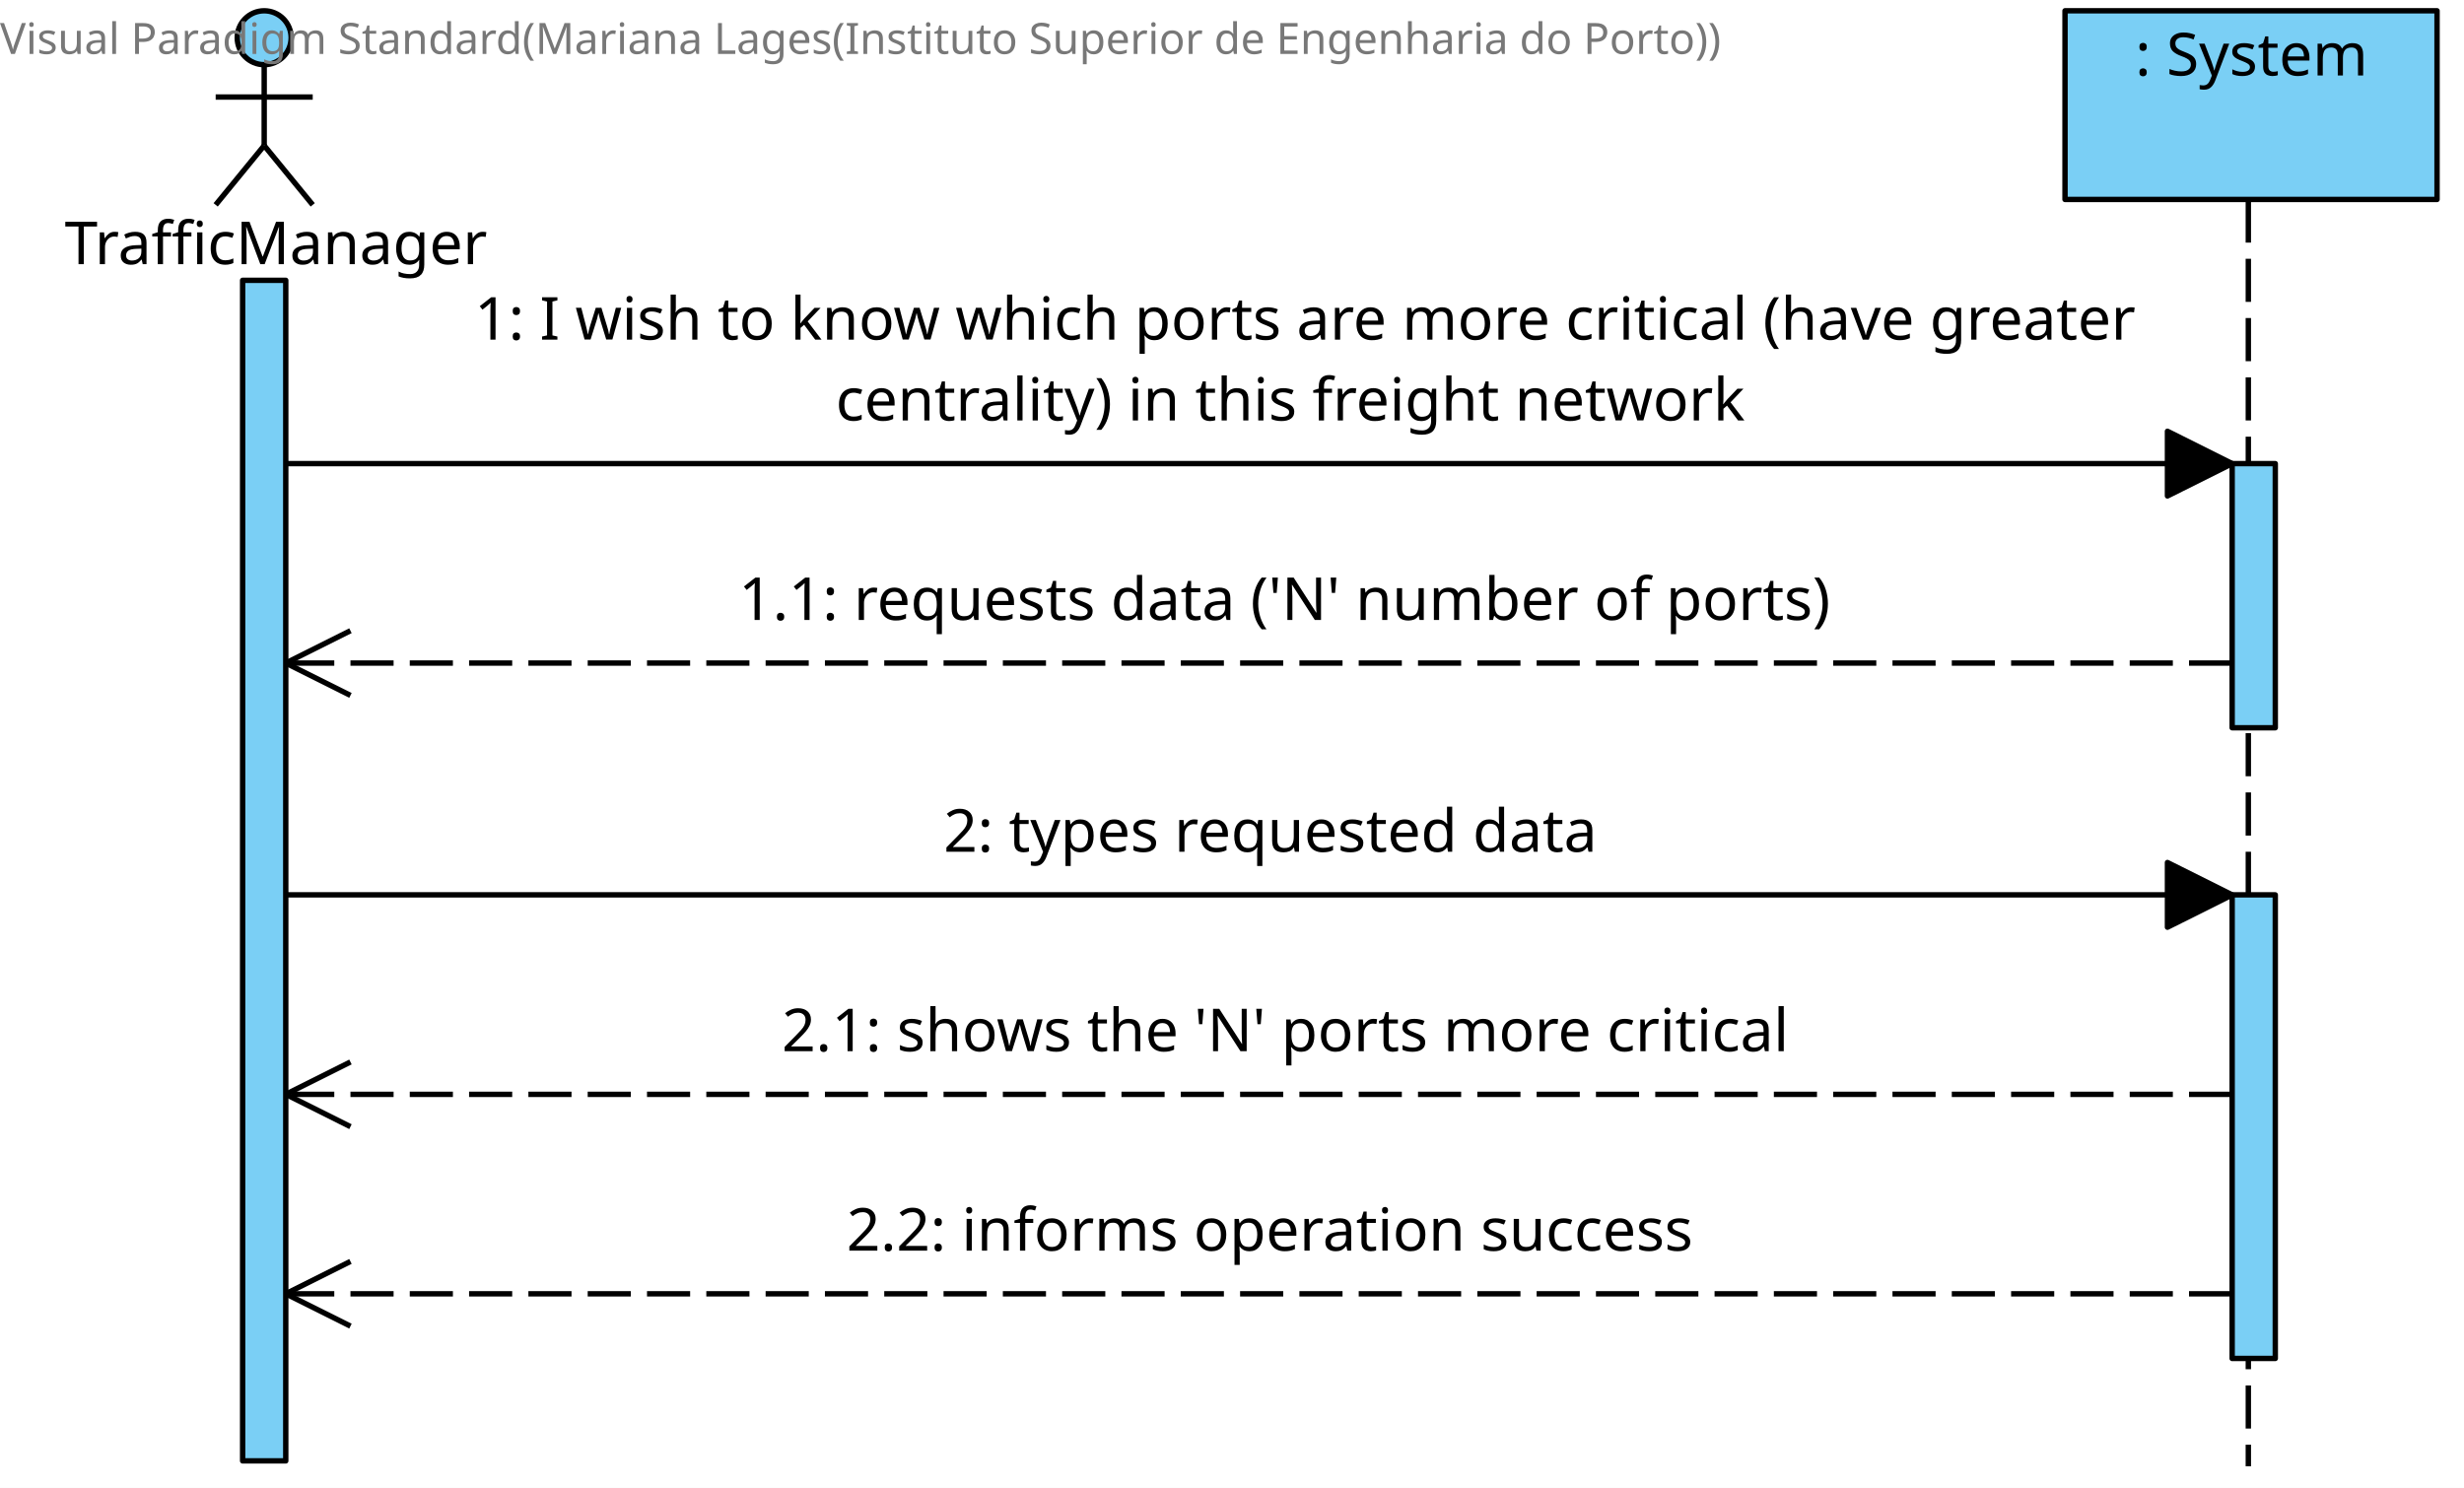
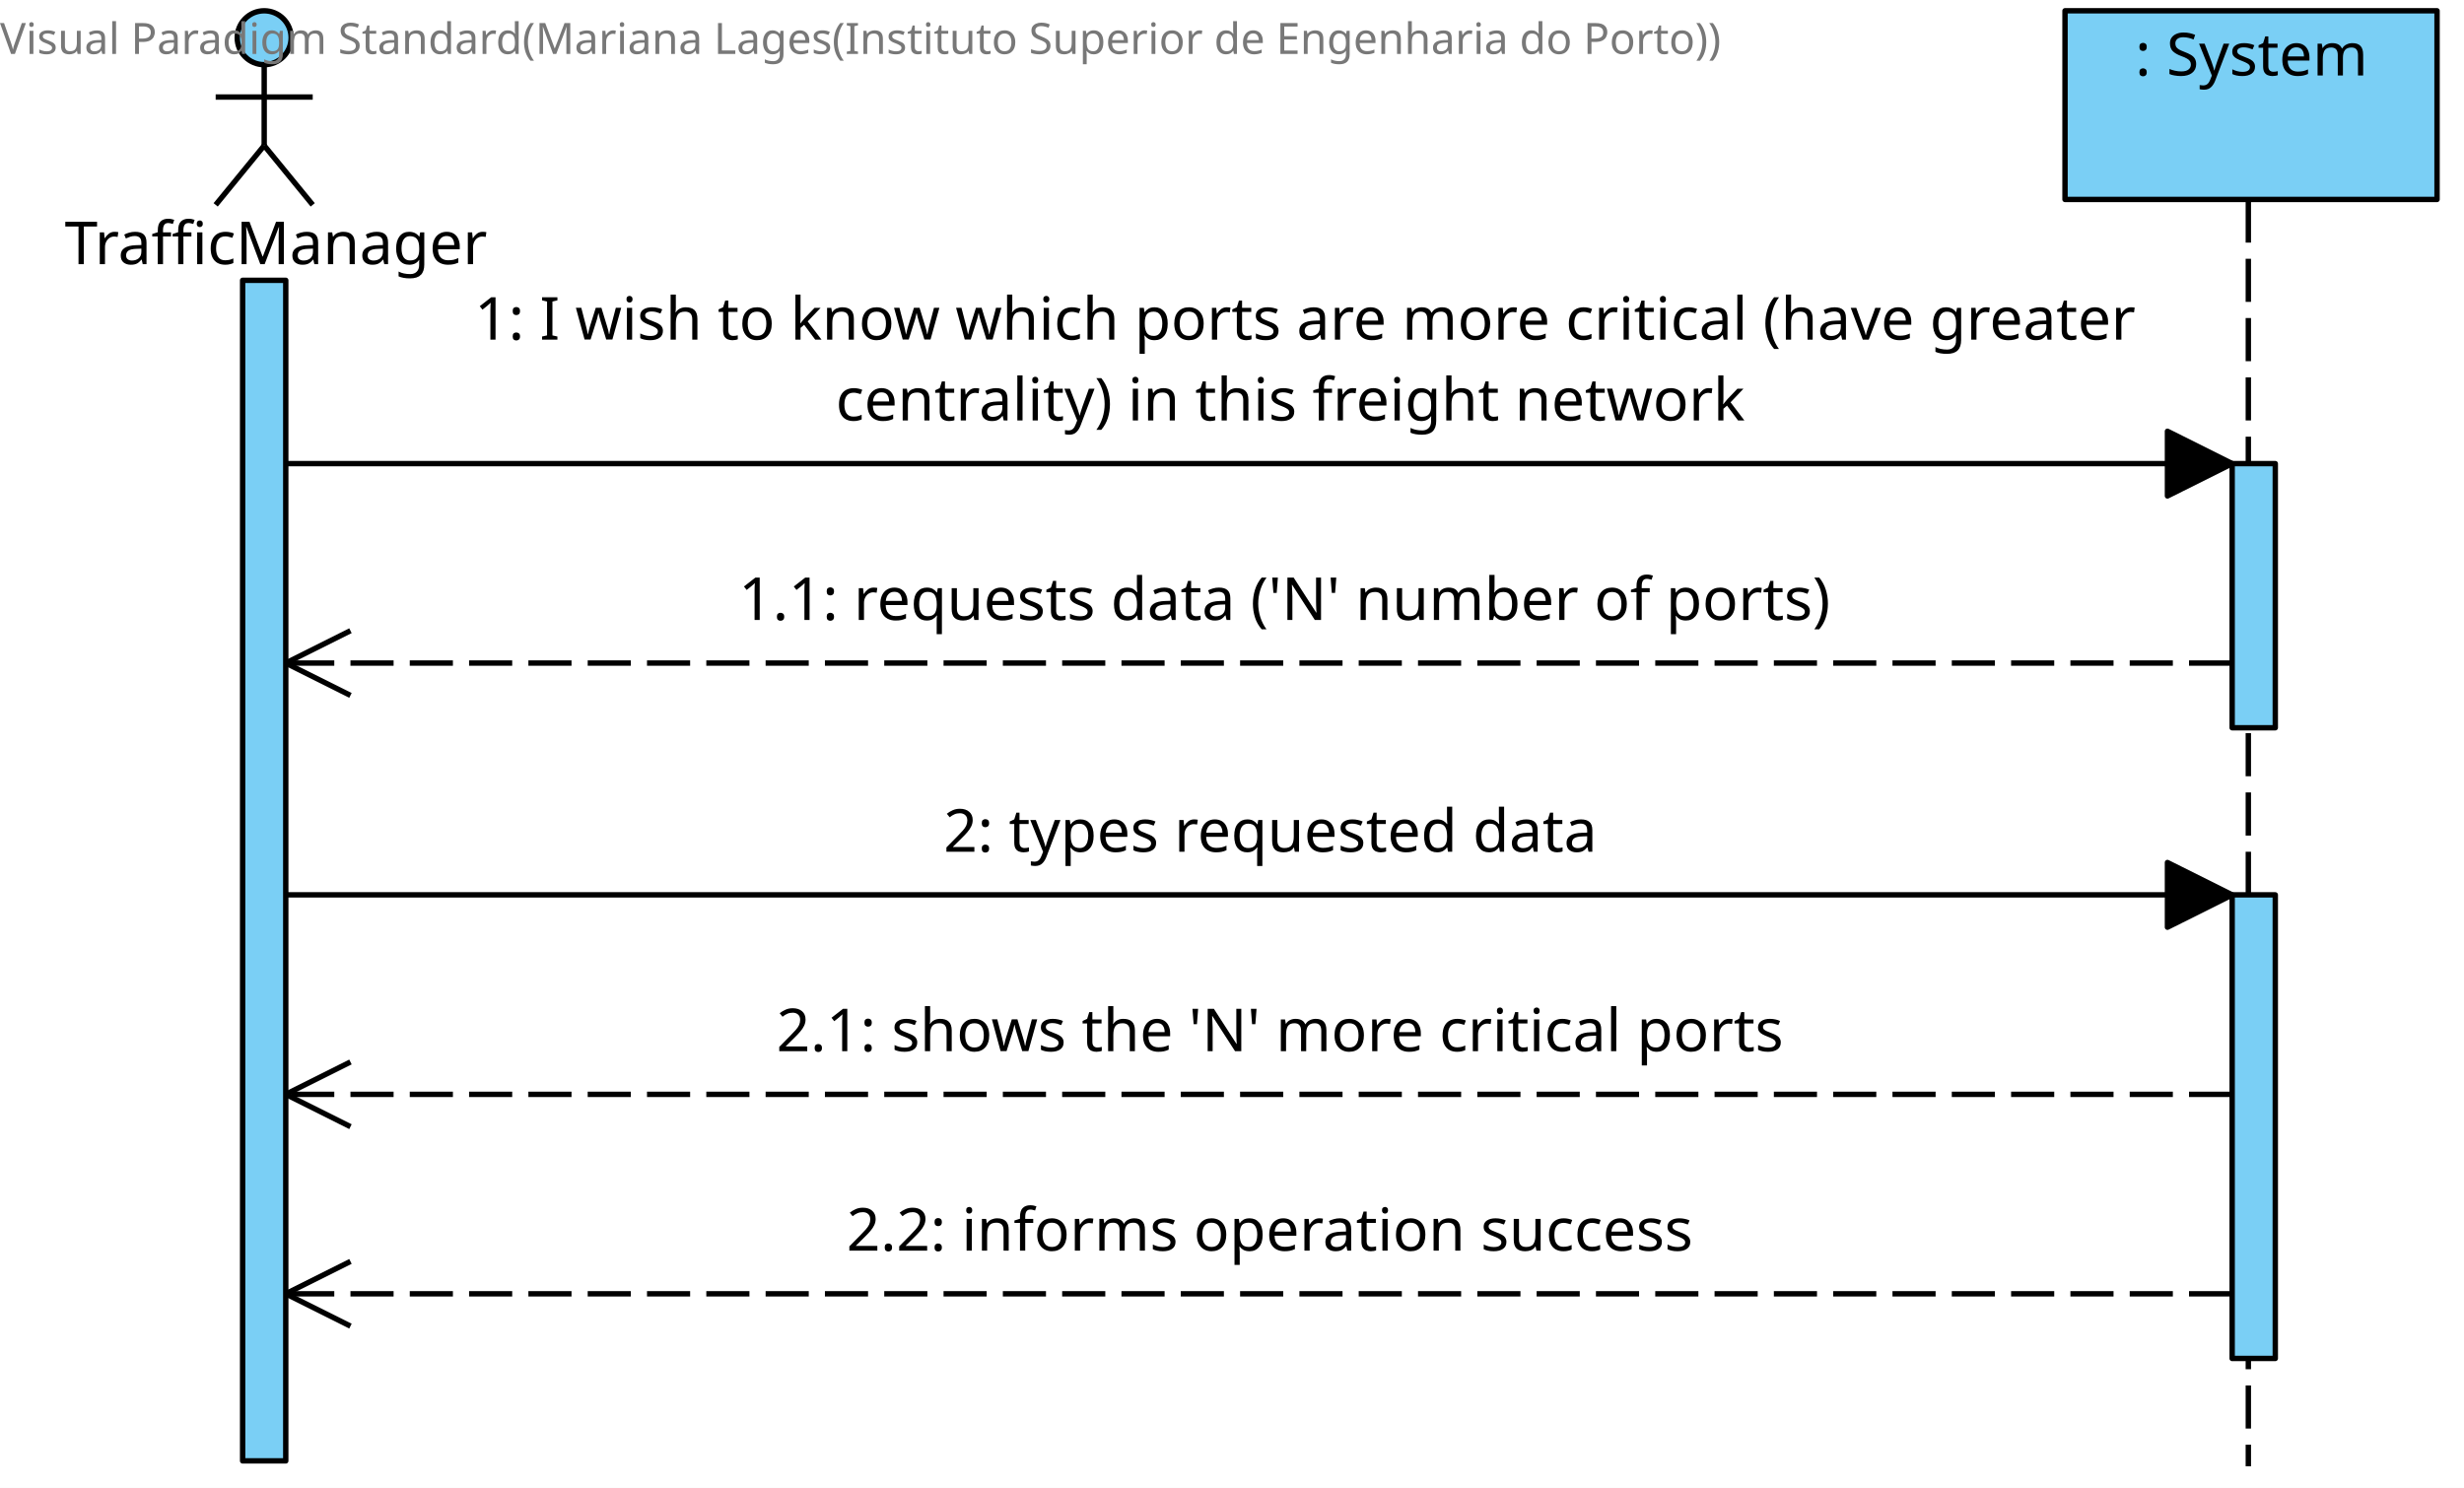
<svg xmlns="http://www.w3.org/2000/svg" fill-opacity="0" color-rendering="auto" color-interpolation="auto" text-rendering="auto" stroke="rgb(0,0,0)" stroke-linecap="square" width="457" stroke-miterlimit="10" shape-rendering="auto" stroke-opacity="0" fill="rgb(0,0,0)" stroke-dasharray="none" font-weight="normal" stroke-width="1" height="276" font-family="'Dialog'" font-style="normal" stroke-linejoin="miter" font-size="12px" stroke-dashoffset="0" image-rendering="auto">
  <defs id="genericDefs" />
  <g>
    <defs id="defs1">
      <clipPath clipPathUnits="userSpaceOnUse" id="clipPath1">
        <path d="M-7 -7 L81 -7 L81 281 L-7 281 L-7 -7 Z" />
      </clipPath>
      <clipPath clipPathUnits="userSpaceOnUse" id="clipPath2">
        <path d="M-7 -7 L71 -7 L71 281 L-7 281 L-7 -7 Z" />
      </clipPath>
      <clipPath clipPathUnits="userSpaceOnUse" id="clipPath3">
        <path d="M-7 -7 L19 -7 L19 60 L-7 60 L-7 -7 Z" />
      </clipPath>
      <clipPath clipPathUnits="userSpaceOnUse" id="clipPath4">
        <path d="M-7 -7 L19 -7 L19 97 L-7 97 L-7 -7 Z" />
      </clipPath>
      <clipPath clipPathUnits="userSpaceOnUse" id="clipPath5">
        <path d="M-94 -15 L188 -15 L188 30 L-94 30 L-94 -15 Z" />
      </clipPath>
      <clipPath clipPathUnits="userSpaceOnUse" id="clipPath6">
        <path d="M-70 -15 L140 -15 L140 30 L-70 30 L-70 -15 Z" />
      </clipPath>
      <clipPath clipPathUnits="userSpaceOnUse" id="clipPath7">
        <path d="M0 0 L465 0 L465 104 L0 104 L0 0 Z" />
      </clipPath>
      <clipPath clipPathUnits="userSpaceOnUse" id="clipPath8">
        <path d="M335 67 L335 82 L124 82 L124 67 ZM0 0 L0 1 L93 1 L93 15 L385 15 L385 45 L75 45 L75 16 L0 16 L0 104 L465 104 L465 0 Z" />
      </clipPath>
      <clipPath clipPathUnits="userSpaceOnUse" id="clipPath9">
        <path d="M335 30 L335 45 L124 45 L124 30 ZM297 73 L297 88 L162 88 L162 73 ZM0 0 L0 104 L465 104 L465 0 L385 0 L385 8 L75 8 L75 0 Z" />
      </clipPath>
      <clipPath clipPathUnits="userSpaceOnUse" id="clipPath10">
-         <path d="M297 30 L297 45 L162 45 L162 30 ZM328 67 L328 82 L132 82 L132 67 ZM0 0 L0 104 L465 104 L465 0 L335 0 L335 2 L124 2 L124 0 Z" />
+         <path d="M297 30 L297 45 L162 45 L162 30 ZM327 67 L327 82 L131 82 L131 67 ZM0 0 L0 104 L465 104 L465 0 L335 0 L335 2 L124 2 L124 0 Z" />
      </clipPath>
      <clipPath clipPathUnits="userSpaceOnUse" id="clipPath11">
-         <path d="M328 30 L328 45 L132 45 L132 30 ZM315 67 L315 82 L145 82 L145 67 ZM0 0 L0 104 L465 104 L465 0 L297 0 L297 8 L162 8 L162 0 Z" />
+         <path d="M327 30 L327 45 L131 45 L131 30 ZM315 67 L315 82 L145 82 L145 67 ZM0 0 L0 104 L465 104 L465 0 L297 0 L297 8 L162 8 L162 0 Z" />
      </clipPath>
      <clipPath clipPathUnits="userSpaceOnUse" id="clipPath12">
-         <path d="M315 30 L315 45 L145 45 L145 30 ZM0 0 L0 104 L465 104 L465 0 L328 0 L328 8 L132 8 L132 0 Z" />
+         <path d="M315 30 L315 45 L145 45 L145 30 ZM0 0 L0 104 L465 104 L465 0 L327 0 L327 8 L131 8 L131 0 Z" />
      </clipPath>
      <clipPath clipPathUnits="userSpaceOnUse" id="clipPath13">
        <path d="M-170 -15 L340 -15 L340 30 L-170 30 L-170 -15 Z" />
      </clipPath>
      <clipPath clipPathUnits="userSpaceOnUse" id="clipPath14">
        <path d="M-196 -15 L392 -15 L392 30 L-196 30 L-196 -15 Z" />
      </clipPath>
      <clipPath clipPathUnits="userSpaceOnUse" id="clipPath15">
        <path d="M-135 -15 L270 -15 L270 30 L-135 30 L-135 -15 Z" />
      </clipPath>
      <clipPath clipPathUnits="userSpaceOnUse" id="clipPath16">
        <path d="M-211 -15 L422 -15 L422 30 L-211 30 L-211 -15 Z" />
      </clipPath>
      <clipPath clipPathUnits="userSpaceOnUse" id="clipPath17">
        <path d="M-310 -30 L620 -30 L620 60 L-310 60 L-310 -30 Z" />
      </clipPath>
    </defs>
    <g fill="white" text-rendering="geometricPrecision" fill-opacity="1" stroke-opacity="1" stroke="white">
      <rect x="0" width="457" height="276" y="0" stroke="none" />
    </g>
    <g font-size="11px" transform="translate(383,2)" fill-opacity="1" fill="rgb(122,207,245)" text-rendering="geometricPrecision" image-rendering="optimizeQuality" font-family="sans-serif" stroke="rgb(122,207,245)" stroke-opacity="1">
      <rect x="0" width="69" height="35" y="0" clip-path="url(#clipPath1)" stroke="none" />
    </g>
    <g stroke-linecap="butt" font-size="11px" transform="translate(383,2)" fill-opacity="1" fill="black" text-rendering="geometricPrecision" image-rendering="optimizeQuality" font-family="sans-serif" stroke-linejoin="round" stroke="black" stroke-opacity="1" stroke-miterlimit="0">
      <rect fill="none" x="0" width="69" height="35" y="0" clip-path="url(#clipPath1)" />
      <line clip-path="url(#clipPath1)" fill="none" x1="34" x2="34" y1="35" y2="270" stroke-linejoin="bevel" stroke-dasharray="8,3" />
    </g>
    <g font-size="11px" transform="translate(19,2)" fill-opacity="1" fill="rgb(122,207,245)" text-rendering="geometricPrecision" image-rendering="optimizeQuality" font-family="sans-serif" stroke="rgb(122,207,245)" stroke-opacity="1">
      <circle r="5" clip-path="url(#clipPath2)" cx="30" cy="5" stroke="none" />
      <rect x="26" width="8" height="219" y="50" clip-path="url(#clipPath2)" stroke="none" />
    </g>
    <g stroke-linecap="butt" font-size="11px" transform="translate(19,2)" fill-opacity="1" fill="black" text-rendering="geometricPrecision" image-rendering="optimizeQuality" font-family="sans-serif" stroke-linejoin="round" stroke="black" stroke-opacity="1" stroke-miterlimit="0">
      <circle fill="none" r="5" clip-path="url(#clipPath2)" cx="30" cy="5" />
      <rect fill="none" x="26" width="8" height="219" y="50" clip-path="url(#clipPath2)" />
      <line y2="25" fill="none" x1="30" clip-path="url(#clipPath2)" x2="30" y1="10" />
      <line y2="36" fill="none" x1="30" clip-path="url(#clipPath2)" x2="21" y1="25" />
      <line y2="36" fill="none" x1="30" clip-path="url(#clipPath2)" x2="39" y1="25" />
      <line y2="16" fill="none" x1="21" clip-path="url(#clipPath2)" x2="39" y1="16" />
    </g>
    <g font-size="11px" transform="translate(414,86)" fill-opacity="1" fill="rgb(122,207,245)" text-rendering="geometricPrecision" image-rendering="optimizeQuality" font-family="sans-serif" stroke="rgb(122,207,245)" stroke-opacity="1">
      <rect x="0" width="8" height="49" y="0" clip-path="url(#clipPath3)" stroke="none" />
    </g>
    <g stroke-linecap="butt" font-size="11px" transform="translate(414,86)" fill-opacity="1" fill="black" text-rendering="geometricPrecision" image-rendering="optimizeQuality" font-family="sans-serif" stroke-linejoin="round" stroke="black" stroke-opacity="1" stroke-miterlimit="0">
      <rect fill="none" x="0" width="8" height="49" y="0" clip-path="url(#clipPath3)" />
    </g>
    <g font-size="11px" transform="translate(414,166)" fill-opacity="1" fill="rgb(122,207,245)" text-rendering="geometricPrecision" image-rendering="optimizeQuality" font-family="sans-serif" stroke="rgb(122,207,245)" stroke-opacity="1">
      <rect x="0" width="8" height="86" y="0" clip-path="url(#clipPath4)" stroke="none" />
    </g>
    <g stroke-linecap="butt" font-size="11px" transform="translate(414,166)" fill-opacity="1" fill="black" text-rendering="geometricPrecision" image-rendering="optimizeQuality" font-family="sans-serif" stroke-linejoin="round" stroke="black" stroke-opacity="1" stroke-miterlimit="0">
      <rect fill="none" x="0" width="8" height="86" y="0" clip-path="url(#clipPath4)" />
    </g>
    <g font-size="11px" transform="translate(2,37)" fill-opacity="1" fill="black" text-rendering="geometricPrecision" image-rendering="optimizeQuality" font-family="sans-serif" stroke="black" stroke-opacity="1">
      <text x="10" xml:space="preserve" y="12" clip-path="url(#clipPath5)" stroke="none">TrafficManager</text>
    </g>
    <g font-size="11px" transform="translate(383,2)" fill-opacity="1" fill="black" text-rendering="geometricPrecision" image-rendering="optimizeQuality" font-family="sans-serif" stroke="black" stroke-opacity="1">
      <text x="13" xml:space="preserve" y="12" clip-path="url(#clipPath6)" stroke="none">: System</text>
    </g>
    <g stroke-linecap="butt" font-size="11px" transform="translate(3,36)" fill-opacity="1" fill="black" text-rendering="geometricPrecision" image-rendering="optimizeQuality" font-family="sans-serif" stroke-linejoin="round" stroke="black" stroke-opacity="1">
      <line y2="50" fill="none" x1="50" clip-path="url(#clipPath8)" x2="411" y1="50" />
      <polygon points=" 411 50 399 44 399 56" clip-path="url(#clipPath8)" stroke="none" />
      <polygon fill="none" points=" 411 50 399 44 399 56" clip-path="url(#clipPath8)" />
    </g>
    <g fill-opacity="1" text-rendering="geometricPrecision" stroke="black" stroke-linecap="butt" transform="translate(3,73)" stroke-miterlimit="0" stroke-opacity="1" fill="black" stroke-dasharray="8,3" font-family="sans-serif" stroke-linejoin="round" font-size="11px" image-rendering="optimizeQuality">
      <line y2="50" fill="none" x1="411" clip-path="url(#clipPath9)" x2="50" y1="50" />
      <line clip-path="url(#clipPath9)" fill="none" x1="50" x2="62" y1="50" y2="56" stroke-dasharray="none" stroke-miterlimit="10" />
      <line clip-path="url(#clipPath9)" fill="none" x1="50" x2="62" y1="50" y2="44" stroke-dasharray="none" stroke-miterlimit="10" />
    </g>
    <g stroke-linecap="butt" font-size="11px" transform="translate(3,116)" fill-opacity="1" fill="black" text-rendering="geometricPrecision" image-rendering="optimizeQuality" font-family="sans-serif" stroke-linejoin="round" stroke="black" stroke-opacity="1">
      <line y2="50" fill="none" x1="50" clip-path="url(#clipPath10)" x2="411" y1="50" />
      <polygon points=" 411 50 399 44 399 56" clip-path="url(#clipPath10)" stroke="none" />
      <polygon fill="none" points=" 411 50 399 44 399 56" clip-path="url(#clipPath10)" />
    </g>
    <g fill-opacity="1" text-rendering="geometricPrecision" stroke="black" stroke-linecap="butt" transform="translate(3,153)" stroke-miterlimit="0" stroke-opacity="1" fill="black" stroke-dasharray="8,3" font-family="sans-serif" stroke-linejoin="round" font-size="11px" image-rendering="optimizeQuality">
      <line y2="50" fill="none" x1="411" clip-path="url(#clipPath11)" x2="50" y1="50" />
      <line clip-path="url(#clipPath11)" fill="none" x1="50" x2="62" y1="50" y2="56" stroke-dasharray="none" stroke-miterlimit="10" />
      <line clip-path="url(#clipPath11)" fill="none" x1="50" x2="62" y1="50" y2="44" stroke-dasharray="none" stroke-miterlimit="10" />
    </g>
    <g fill-opacity="1" text-rendering="geometricPrecision" stroke="black" stroke-linecap="butt" transform="translate(3,190)" stroke-miterlimit="0" stroke-opacity="1" fill="black" stroke-dasharray="8,3" font-family="sans-serif" stroke-linejoin="round" font-size="11px" image-rendering="optimizeQuality">
      <line y2="50" fill="none" x1="411" clip-path="url(#clipPath12)" x2="50" y1="50" />
      <line clip-path="url(#clipPath12)" fill="none" x1="50" x2="62" y1="50" y2="56" stroke-dasharray="none" stroke-miterlimit="10" />
      <line clip-path="url(#clipPath12)" fill="none" x1="50" x2="62" y1="50" y2="44" stroke-dasharray="none" stroke-miterlimit="10" />
    </g>
    <g font-size="11px" transform="translate(148,220)" fill-opacity="1" fill="white" text-rendering="geometricPrecision" image-rendering="optimizeQuality" font-family="sans-serif" stroke="white" stroke-opacity="1">
      <rect x="0" width="170" height="15" y="0" clip-path="url(#clipPath13)" stroke="none" />
      <text fill="black" x="9" xml:space="preserve" y="12" clip-path="url(#clipPath13)" stroke="none">2.2: informs operation success</text>
    </g>
-     <g font-size="11px" transform="translate(135,183)" fill-opacity="1" fill="white" text-rendering="geometricPrecision" image-rendering="optimizeQuality" font-family="sans-serif" stroke="white" stroke-opacity="1">
+     <g font-size="11px" transform="translate(134,183)" fill-opacity="1" fill="white" text-rendering="geometricPrecision" image-rendering="optimizeQuality" font-family="sans-serif" stroke="white" stroke-opacity="1">
      <rect x="0" width="196" height="15" y="0" clip-path="url(#clipPath14)" stroke="none" />
-       <text fill="black" x="10" xml:space="preserve" y="12" clip-path="url(#clipPath14)" stroke="none">2.1: shows the 'N' ports more critical</text>
+       <text fill="black" x="10" xml:space="preserve" y="12" clip-path="url(#clipPath14)" stroke="none">2.1: shows the 'N' more critical ports</text>
    </g>
    <g font-size="11px" transform="translate(165,146)" fill-opacity="1" fill="white" text-rendering="geometricPrecision" image-rendering="optimizeQuality" font-family="sans-serif" stroke="white" stroke-opacity="1">
      <rect x="0" width="135" height="15" y="0" clip-path="url(#clipPath15)" stroke="none" />
      <text fill="black" x="10" xml:space="preserve" y="12" clip-path="url(#clipPath15)" stroke="none">2: types requested data</text>
    </g>
    <g font-size="11px" transform="translate(127,103)" fill-opacity="1" fill="white" text-rendering="geometricPrecision" image-rendering="optimizeQuality" font-family="sans-serif" stroke="white" stroke-opacity="1">
      <rect x="0" width="211" height="15" y="0" clip-path="url(#clipPath16)" stroke="none" />
      <text fill="black" x="10" xml:space="preserve" y="12" clip-path="url(#clipPath16)" stroke="none">1.1: requests data ('N' number of ports)</text>
    </g>
    <g font-size="11px" transform="translate(78,51)" fill-opacity="1" fill="white" text-rendering="geometricPrecision" image-rendering="optimizeQuality" font-family="sans-serif" stroke="white" stroke-opacity="1">
      <rect x="0" width="310" height="30" y="0" clip-path="url(#clipPath17)" stroke="none" />
      <text fill="black" x="10" xml:space="preserve" y="12" clip-path="url(#clipPath17)" stroke="none">1: I wish to know which ports are more critical (have greater</text>
      <text fill="black" x="77" xml:space="preserve" y="27" clip-path="url(#clipPath17)" stroke="none">centrality) in this freight network</text>
    </g>
    <g font-size="8px" fill-opacity="1" fill="rgb(120,120,120)" text-rendering="geometricPrecision" image-rendering="optimizeQuality" stroke="rgb(120,120,120)" stroke-opacity="1">
      <text x="0" xml:space="preserve" y="10" stroke="none">Visual Paradigm Standard(Mariana Lages(Instituto Superior de Engenharia do Porto))</text>
    </g>
  </g>
</svg>
